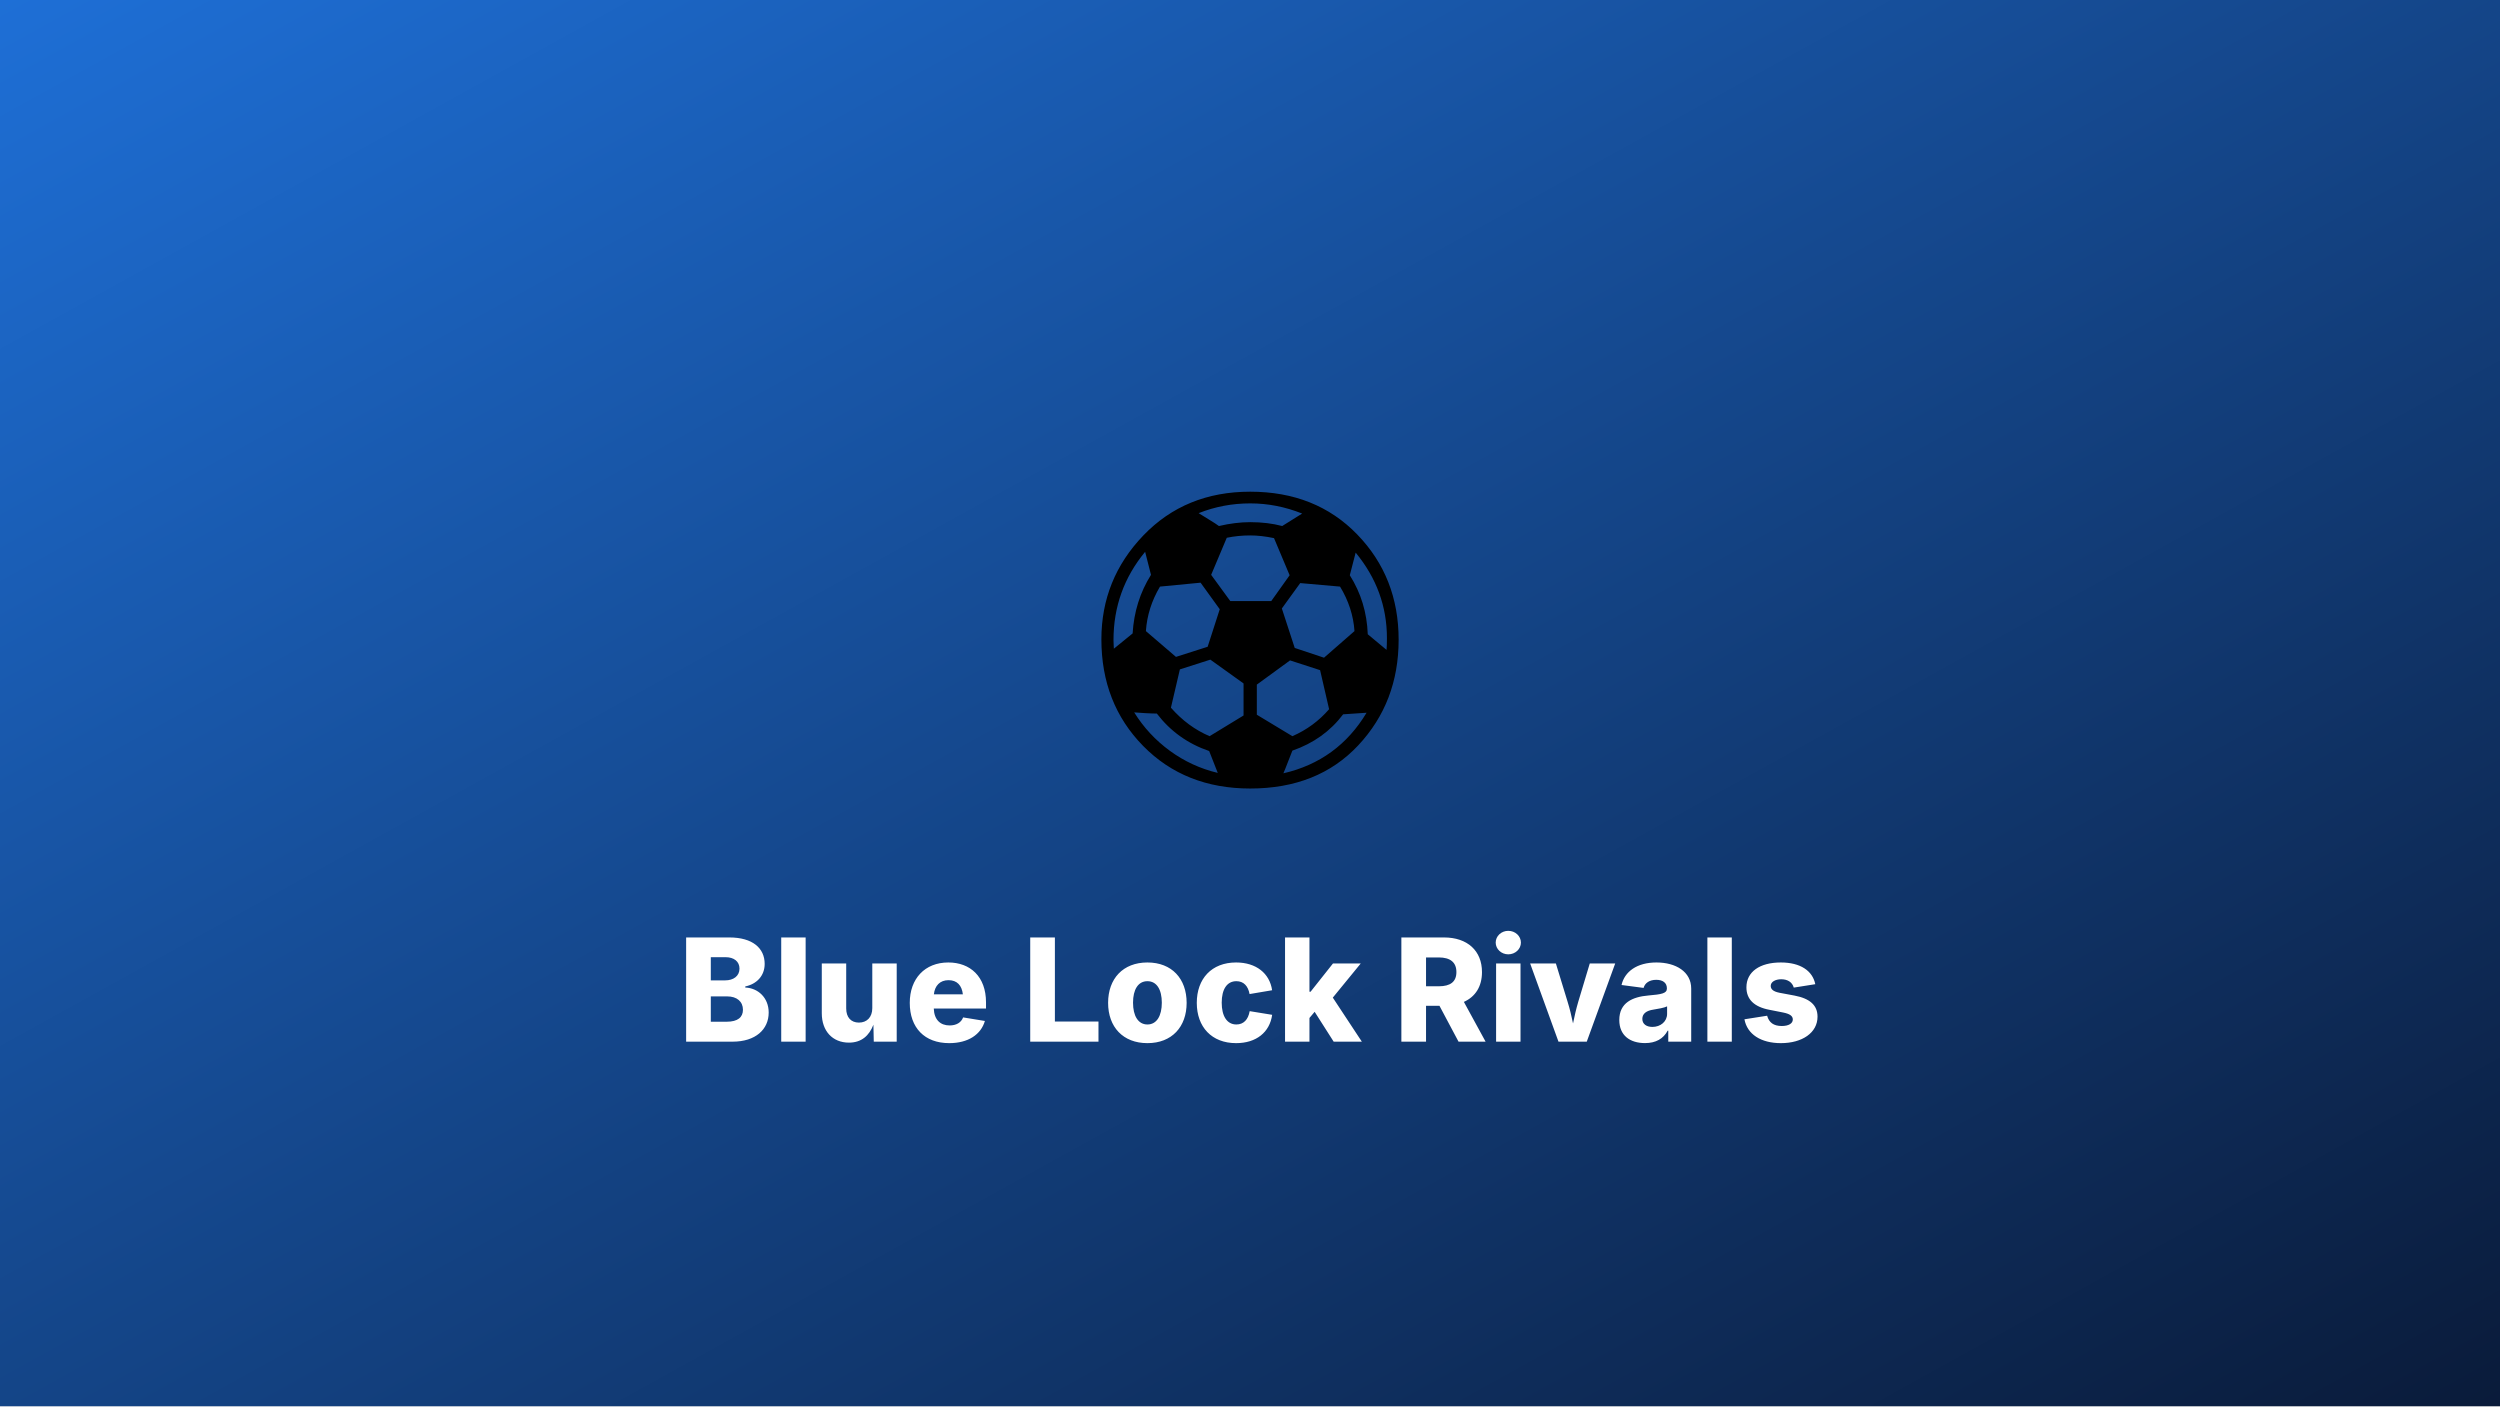
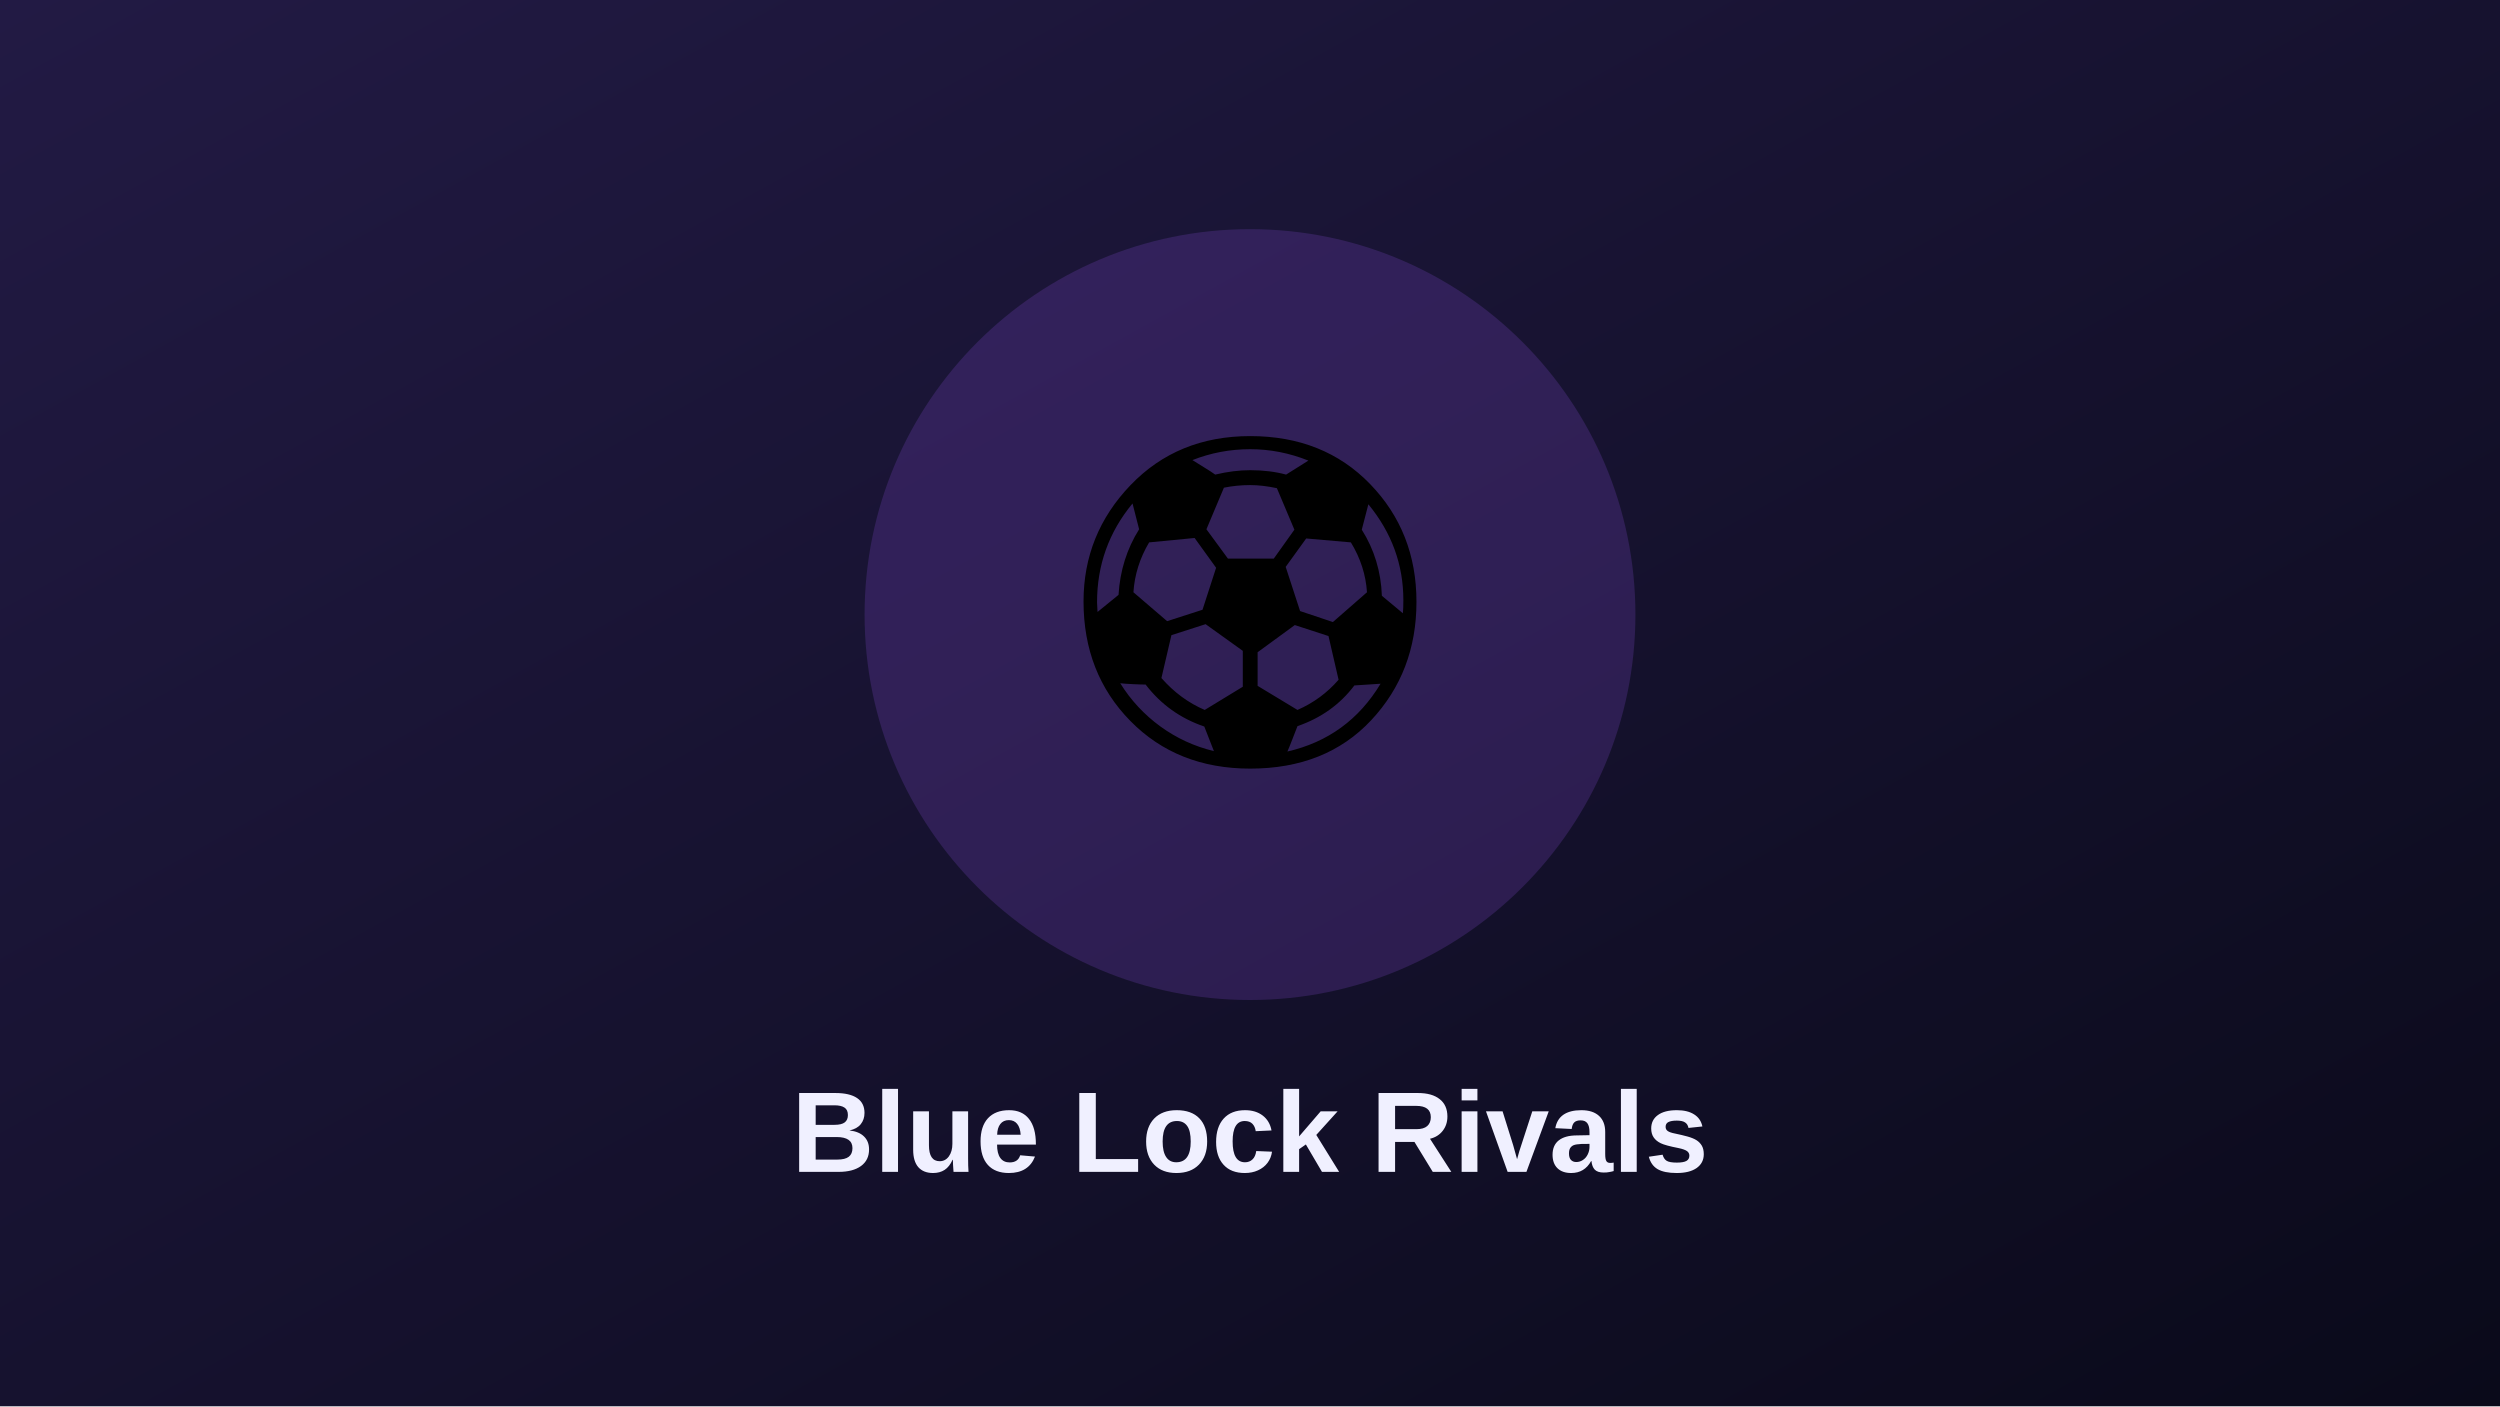
- <svg xmlns="http://www.w3.org/2000/svg" viewBox="0 0 768 432">
+ <svg xmlns="http://www.w3.org/2000/svg" viewBox="0 0 480 270">
  <defs>
    <linearGradient id="g" x1="0" y1="0" x2="1" y2="1">
-       <stop offset="0" stop-color="#1e6fd6" />
-       <stop offset="1" stop-color="#0a1b3a" />
+       <stop offset="0" stop-color="#221a44" />
+       <stop offset="1" stop-color="#0a0a1a" />
    </linearGradient>
  </defs>
-   <rect width="768" height="432" fill="url(#g)" />
-   <text x="384" y="200" font-size="120" text-anchor="middle" dominant-baseline="central">⚽</text>
-   <text x="384" y="320" font-family="Inter,Arial,sans-serif" font-size="44" font-weight="800" fill="#ffffff" text-anchor="middle">Blue Lock Rivals</text>
+   <rect width="480" height="270" fill="url(#g)" />
+   <circle cx="240" cy="118" r="74" fill="rgba(162,89,255,0.18)" />
+   <text x="240" y="118" font-size="84" text-anchor="middle" dominant-baseline="central">⚽</text>
+   <text x="240" y="225" font-size="22" fill="#f0f0ff" font-family="Arial, sans-serif" font-weight="700" text-anchor="middle">Blue Lock Rivals</text>
</svg>
